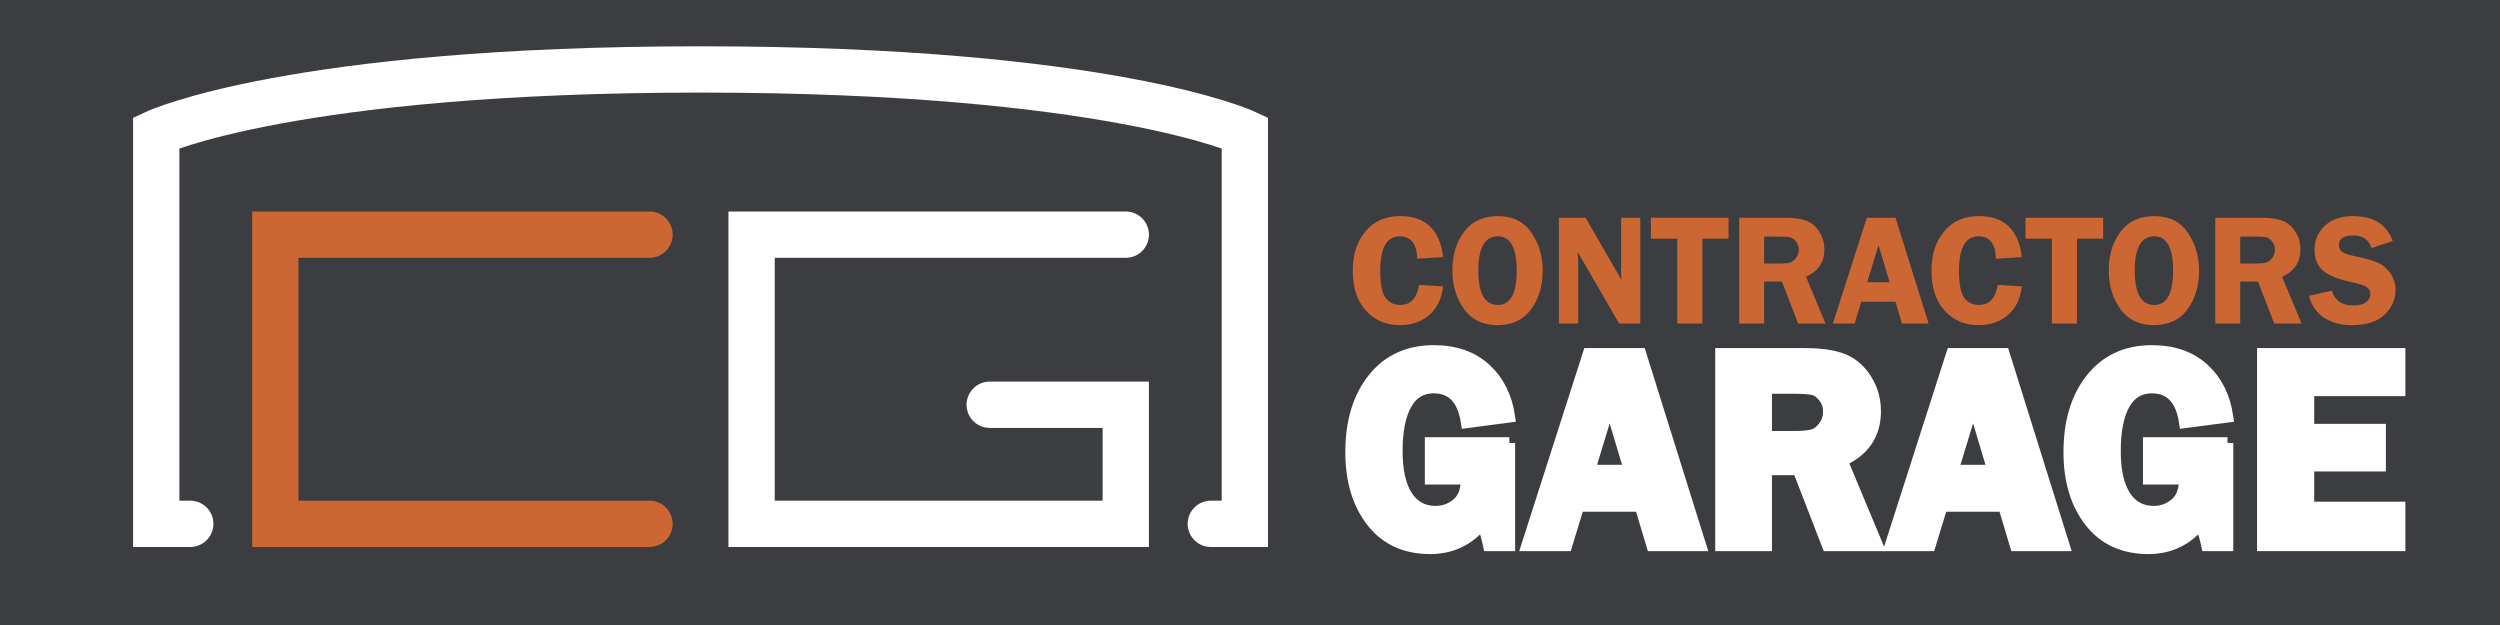
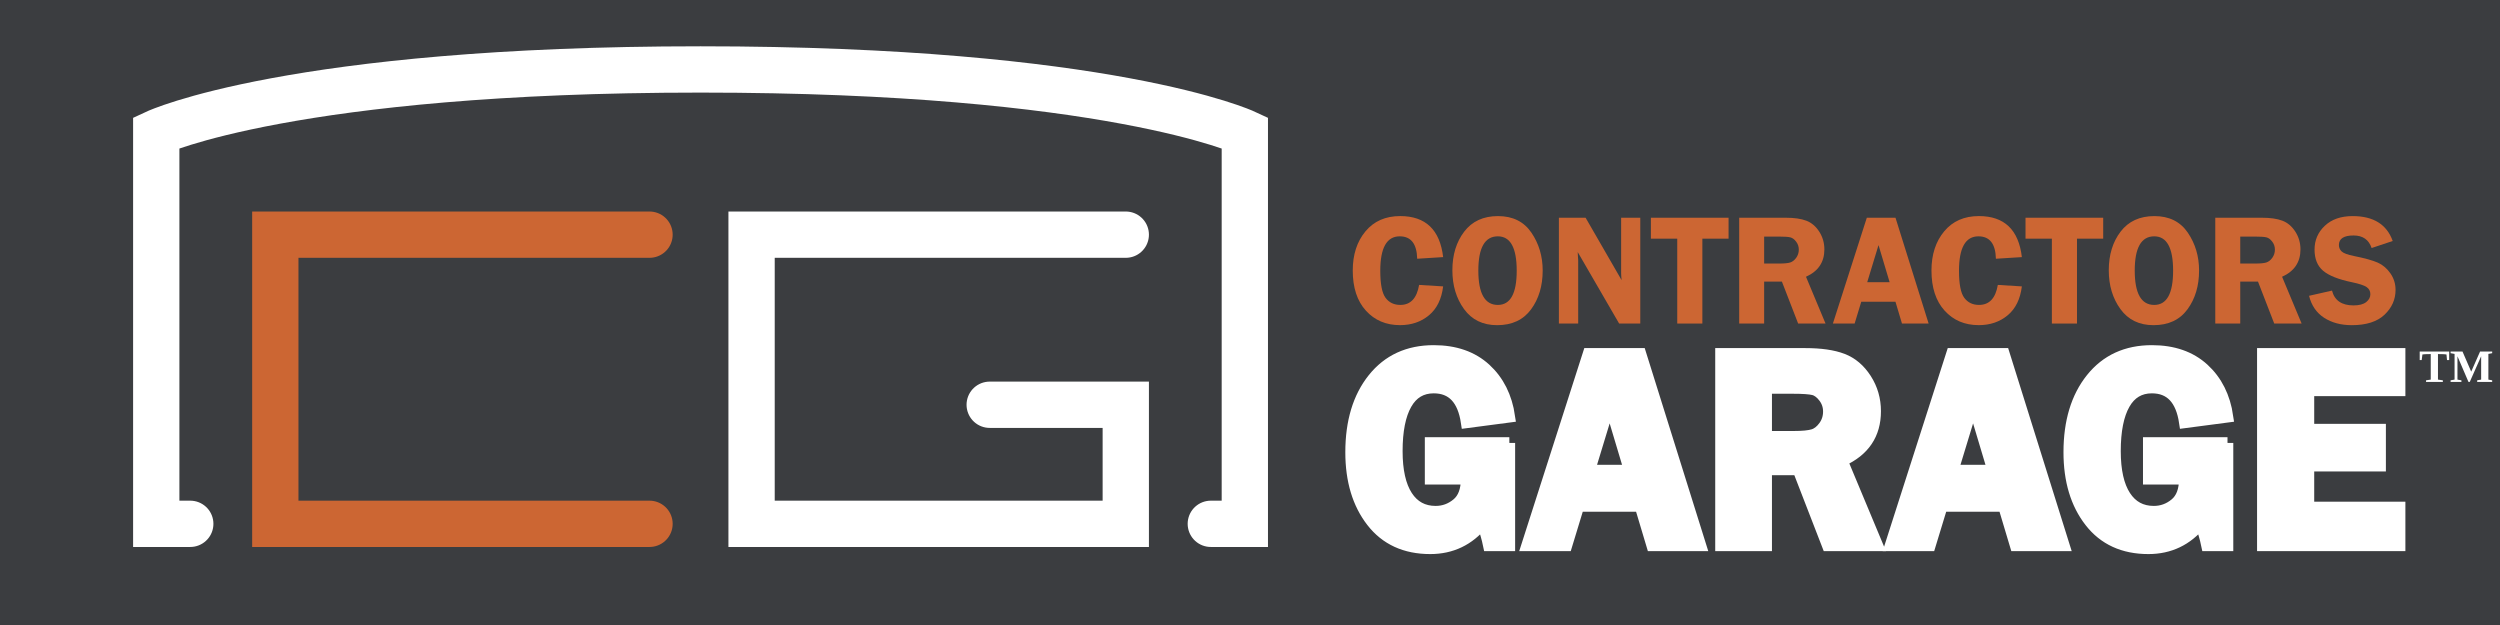
<svg xmlns="http://www.w3.org/2000/svg" version="1.1" xlink="http://www.w3.org/1999/xlink" x="0px" y="0px" width="216px" height="54px" viewBox="0 84 216 54" enable-background="new 0 0 216 216" space="preserve">
  <g id="Layer_4">
    <rect x="0" y="84" width="216" height="54" fill="#3B3D40" />
    <path fill="none" stroke="#FFFFFF" stroke-width="4" stroke-linecap="round" d="M16.439,129.258H13.5v-33.8   c0,0,11.757-5.458,47.027-5.458c35.27,0,47.026,5.458,47.026,5.458v33.8h-2.939" />
    <polyline fill="none" stroke="#CC6633" stroke-width="4" stroke-linecap="round" points="56.118,104.275    23.787,104.275 23.787,129.258 56.118,129.258  " />
    <polyline fill="none" stroke="#FFFFFF" stroke-width="4" stroke-linecap="round" points="97.267,104.275 64.936,104.275    64.936,129.258 97.267,129.258 97.267,118.971 85.51,118.971  " />
    <g>
      <path fill="#CC6633" d="M124.688,106.214l-2.243,0.141c-0.031-1.29-0.535-1.936-1.51-1.936    c-1.119,0-1.679,0.994-1.679,2.98c0,1.147,0.152,1.925,0.457,2.334c0.304,0.408,0.729,0.612,1.274,0.612    c0.886,0,1.428-0.575,1.624-1.728l2.076,0.127c-0.134,1.094-0.541,1.926-1.222,2.494c-0.682,0.57-1.515,0.854-2.502,0.854    c-1.21,0-2.193-0.417-2.95-1.253c-0.757-0.834-1.135-1.988-1.135-3.462c0-1.38,0.366-2.509,1.099-3.389    c0.731-0.879,1.731-1.319,3-1.319C123.174,102.671,124.411,103.853,124.688,106.214z" />
      <path fill="#CC6633" d="M129.353,112.095c-1.23,0-2.184-0.462-2.857-1.386c-0.673-0.925-1.01-2.043-1.01-3.356    c0-1.335,0.341-2.449,1.023-3.342s1.655-1.34,2.918-1.34c1.275,0,2.238,0.477,2.887,1.43c0.649,0.953,0.974,2.044,0.974,3.271    c0,1.326-0.334,2.445-1.003,3.355C131.614,111.639,130.638,112.095,129.353,112.095z M129.413,104.419    c-1.123,0-1.685,0.987-1.685,2.96c0,1.978,0.562,2.967,1.685,2.967c1.087,0,1.631-0.987,1.631-2.96    C131.044,105.409,130.5,104.419,129.413,104.419z" />
      <path fill="#CC6633" d="M141.72,102.812v9.142h-1.827l-3.578-6.175c0.005,0.156,0.009,0.259,0.014,0.308    c0.018,0.156,0.026,0.288,0.026,0.395v5.472h-1.667v-9.142h2.308l3.11,5.392c-0.027-0.268-0.04-0.471-0.04-0.609v-4.782H141.72z" />
      <path fill="#CC6633" d="M149.348,102.812v1.809h-2.264v7.333h-2.17v-7.333h-2.277v-1.809H149.348z" />
      <path fill="#CC6633" d="M152.422,108.331v3.623h-2.156v-9.142h4.018c0.741,0,1.337,0.086,1.785,0.258    c0.449,0.172,0.82,0.488,1.115,0.947s0.442,0.97,0.442,1.533c0,1.098-0.529,1.885-1.588,2.362l1.688,4.042h-2.366l-1.403-3.623    H152.422z M152.422,104.439v2.331h1.313c0.429,0,0.74-0.03,0.935-0.09c0.194-0.061,0.367-0.194,0.519-0.402    c0.152-0.208,0.228-0.446,0.228-0.713c0-0.254-0.075-0.482-0.228-0.683c-0.151-0.201-0.316-0.325-0.495-0.372    c-0.179-0.047-0.514-0.07-1.005-0.07H152.422z" />
      <path fill="#CC6633" d="M163.771,102.812l2.862,9.142h-2.302l-0.563-1.882h-2.955l-0.573,1.882h-1.878    l2.931-9.142H163.771z M161.327,108.384h1.937l-0.96-3.208L161.327,108.384z" />
      <path fill="#CC6633" d="M174.689,106.214l-2.243,0.141c-0.031-1.29-0.535-1.936-1.51-1.936    c-1.119,0-1.679,0.994-1.679,2.98c0,1.147,0.152,1.925,0.457,2.334c0.304,0.408,0.729,0.612,1.274,0.612    c0.886,0,1.428-0.575,1.624-1.728l2.076,0.127c-0.134,1.094-0.541,1.926-1.222,2.494c-0.682,0.57-1.515,0.854-2.502,0.854    c-1.21,0-2.193-0.417-2.95-1.253c-0.757-0.834-1.135-1.988-1.135-3.462c0-1.38,0.366-2.509,1.099-3.389    c0.731-0.879,1.731-1.319,3-1.319C173.176,102.671,174.413,103.853,174.689,106.214z" />
      <path fill="#CC6633" d="M181.716,102.812v1.809h-2.264v7.333h-2.17v-7.333h-2.277v-1.809H181.716z" />
      <path fill="#CC6633" d="M186.065,112.095c-1.23,0-2.184-0.462-2.857-1.386c-0.673-0.925-1.01-2.043-1.01-3.356    c0-1.335,0.341-2.449,1.023-3.342s1.655-1.34,2.918-1.34c1.275,0,2.238,0.477,2.887,1.43c0.649,0.953,0.974,2.044,0.974,3.271    c0,1.326-0.334,2.445-1.003,3.355C188.327,111.639,187.351,112.095,186.065,112.095z M186.126,104.419    c-1.123,0-1.685,0.987-1.685,2.96c0,1.978,0.562,2.967,1.685,2.967c1.087,0,1.631-0.987,1.631-2.96    C187.757,105.409,187.213,104.419,186.126,104.419z" />
      <path fill="#CC6633" d="M193.557,108.331v3.623H191.4v-9.142h4.018c0.741,0,1.337,0.086,1.785,0.258    c0.449,0.172,0.82,0.488,1.115,0.947s0.442,0.97,0.442,1.533c0,1.098-0.529,1.885-1.588,2.362l1.688,4.042h-2.366l-1.403-3.623    H193.557z M193.557,104.439v2.331h1.313c0.429,0,0.74-0.03,0.935-0.09c0.194-0.061,0.367-0.194,0.519-0.402    c0.152-0.208,0.228-0.446,0.228-0.713c0-0.254-0.075-0.482-0.228-0.683c-0.151-0.201-0.316-0.325-0.495-0.372    c-0.179-0.047-0.514-0.07-1.005-0.07H193.557z" />
      <path fill="#CC6633" d="M206.73,104.821l-1.822,0.609c-0.245-0.723-0.764-1.085-1.557-1.085    c-0.847,0-1.27,0.275-1.27,0.824c0,0.219,0.079,0.404,0.237,0.556s0.517,0.284,1.073,0.396c0.933,0.188,1.614,0.378,2.047,0.57    c0.433,0.192,0.797,0.501,1.094,0.928s0.444,0.903,0.444,1.429c0,0.826-0.317,1.54-0.953,2.144    c-0.636,0.602-1.578,0.903-2.827,0.903c-0.937,0-1.734-0.214-2.393-0.64c-0.657-0.426-1.092-1.059-1.301-1.898l1.982-0.449    c0.223,0.854,0.842,1.279,1.858,1.279c0.489,0,0.855-0.095,1.096-0.285c0.24-0.189,0.361-0.416,0.361-0.68    c0-0.268-0.109-0.475-0.328-0.622s-0.64-0.286-1.264-0.416c-1.164-0.241-1.993-0.571-2.488-0.988s-0.742-1.028-0.742-1.832    c0-0.813,0.295-1.498,0.887-2.056c0.591-0.558,1.393-0.837,2.405-0.837C205.064,102.671,206.217,103.388,206.73,104.821z" />
    </g>
    <g>
      <path fill="#FFFFFF" stroke="#FFFFFF" d="M130.407,122.271v8.847h-1.77c-0.128-0.622-0.312-1.256-0.552-1.902    c-1.18,1.438-2.684,2.156-4.511,2.156c-2.158,0-3.838-0.771-5.038-2.314s-1.8-3.539-1.8-5.986c0-2.634,0.64-4.751,1.92-6.351    c1.281-1.6,3.02-2.399,5.218-2.399c1.842,0,3.328,0.518,4.46,1.551c1.131,1.035,1.821,2.412,2.072,4.133l-3.685,0.484    c-0.299-2.003-1.248-3.005-2.848-3.005c-1.051,0-1.845,0.475-2.382,1.424c-0.537,0.95-0.806,2.305-0.806,4.065    c0,1.697,0.291,2.994,0.873,3.891c0.581,0.896,1.409,1.346,2.484,1.346c0.694,0,1.314-0.227,1.86-0.68    c0.545-0.451,0.817-1.175,0.817-2.168h-3.114v-3.091H130.407z" />
      <path fill="#FFFFFF" stroke="#FFFFFF" d="M141.735,114.574l5.178,16.543h-4.165l-1.019-3.405h-5.349l-1.037,3.405h-3.397    l5.303-16.543H141.735z M137.311,124.658h3.505l-1.737-5.806L137.311,124.658z" />
      <path fill="#FFFFFF" stroke="#FFFFFF" d="M152.597,124.561v6.557h-3.902v-16.543h7.271c1.341,0,2.418,0.156,3.229,0.467    c0.813,0.311,1.484,0.883,2.019,1.714c0.533,0.831,0.8,1.756,0.8,2.773c0,1.985-0.958,3.411-2.873,4.274l3.055,7.314h-4.282    l-2.54-6.557H152.597z M152.597,117.52v4.218h2.375c0.776,0,1.34-0.055,1.691-0.164c0.352-0.108,0.664-0.351,0.938-0.728    c0.275-0.375,0.412-0.805,0.412-1.29c0-0.46-0.137-0.872-0.412-1.236c-0.274-0.363-0.573-0.587-0.896-0.673    c-0.323-0.084-0.929-0.127-1.817-0.127H152.597z" />
      <path fill="#FFFFFF" stroke="#FFFFFF" d="M173.136,114.574l5.178,16.543h-4.165l-1.019-3.405h-5.349l-1.037,3.405h-3.397    l5.303-16.543H173.136z M168.711,124.658h3.505l-1.737-5.806L168.711,124.658z" />
      <path fill="#FFFFFF" stroke="#FFFFFF" d="M192.456,122.271v8.847h-1.77c-0.128-0.622-0.312-1.256-0.552-1.902    c-1.18,1.438-2.684,2.156-4.511,2.156c-2.158,0-3.838-0.771-5.038-2.314s-1.8-3.539-1.8-5.986c0-2.634,0.64-4.751,1.92-6.351    c1.281-1.6,3.02-2.399,5.218-2.399c1.842,0,3.328,0.518,4.46,1.551c1.131,1.035,1.821,2.412,2.072,4.133l-3.685,0.484    c-0.299-2.003-1.248-3.005-2.848-3.005c-1.051,0-1.845,0.475-2.382,1.424c-0.537,0.95-0.806,2.305-0.806,4.065    c0,1.697,0.291,2.994,0.873,3.891c0.581,0.896,1.409,1.346,2.484,1.346c0.694,0,1.314-0.227,1.86-0.68    c0.545-0.451,0.817-1.175,0.817-2.168h-3.114v-3.091H192.456z" />
      <path fill="#FFFFFF" stroke="#FFFFFF" d="M207.326,117.726h-7.878v3.394h6.193v3.114h-6.193v3.612h7.878v3.271H195.51v-16.543    h11.816V117.726z" />
    </g>
  </g>
+   <text x="209" y="117" fill="#FFFFFF" font-size="4" font-weight="700">TM</text>
</svg>
